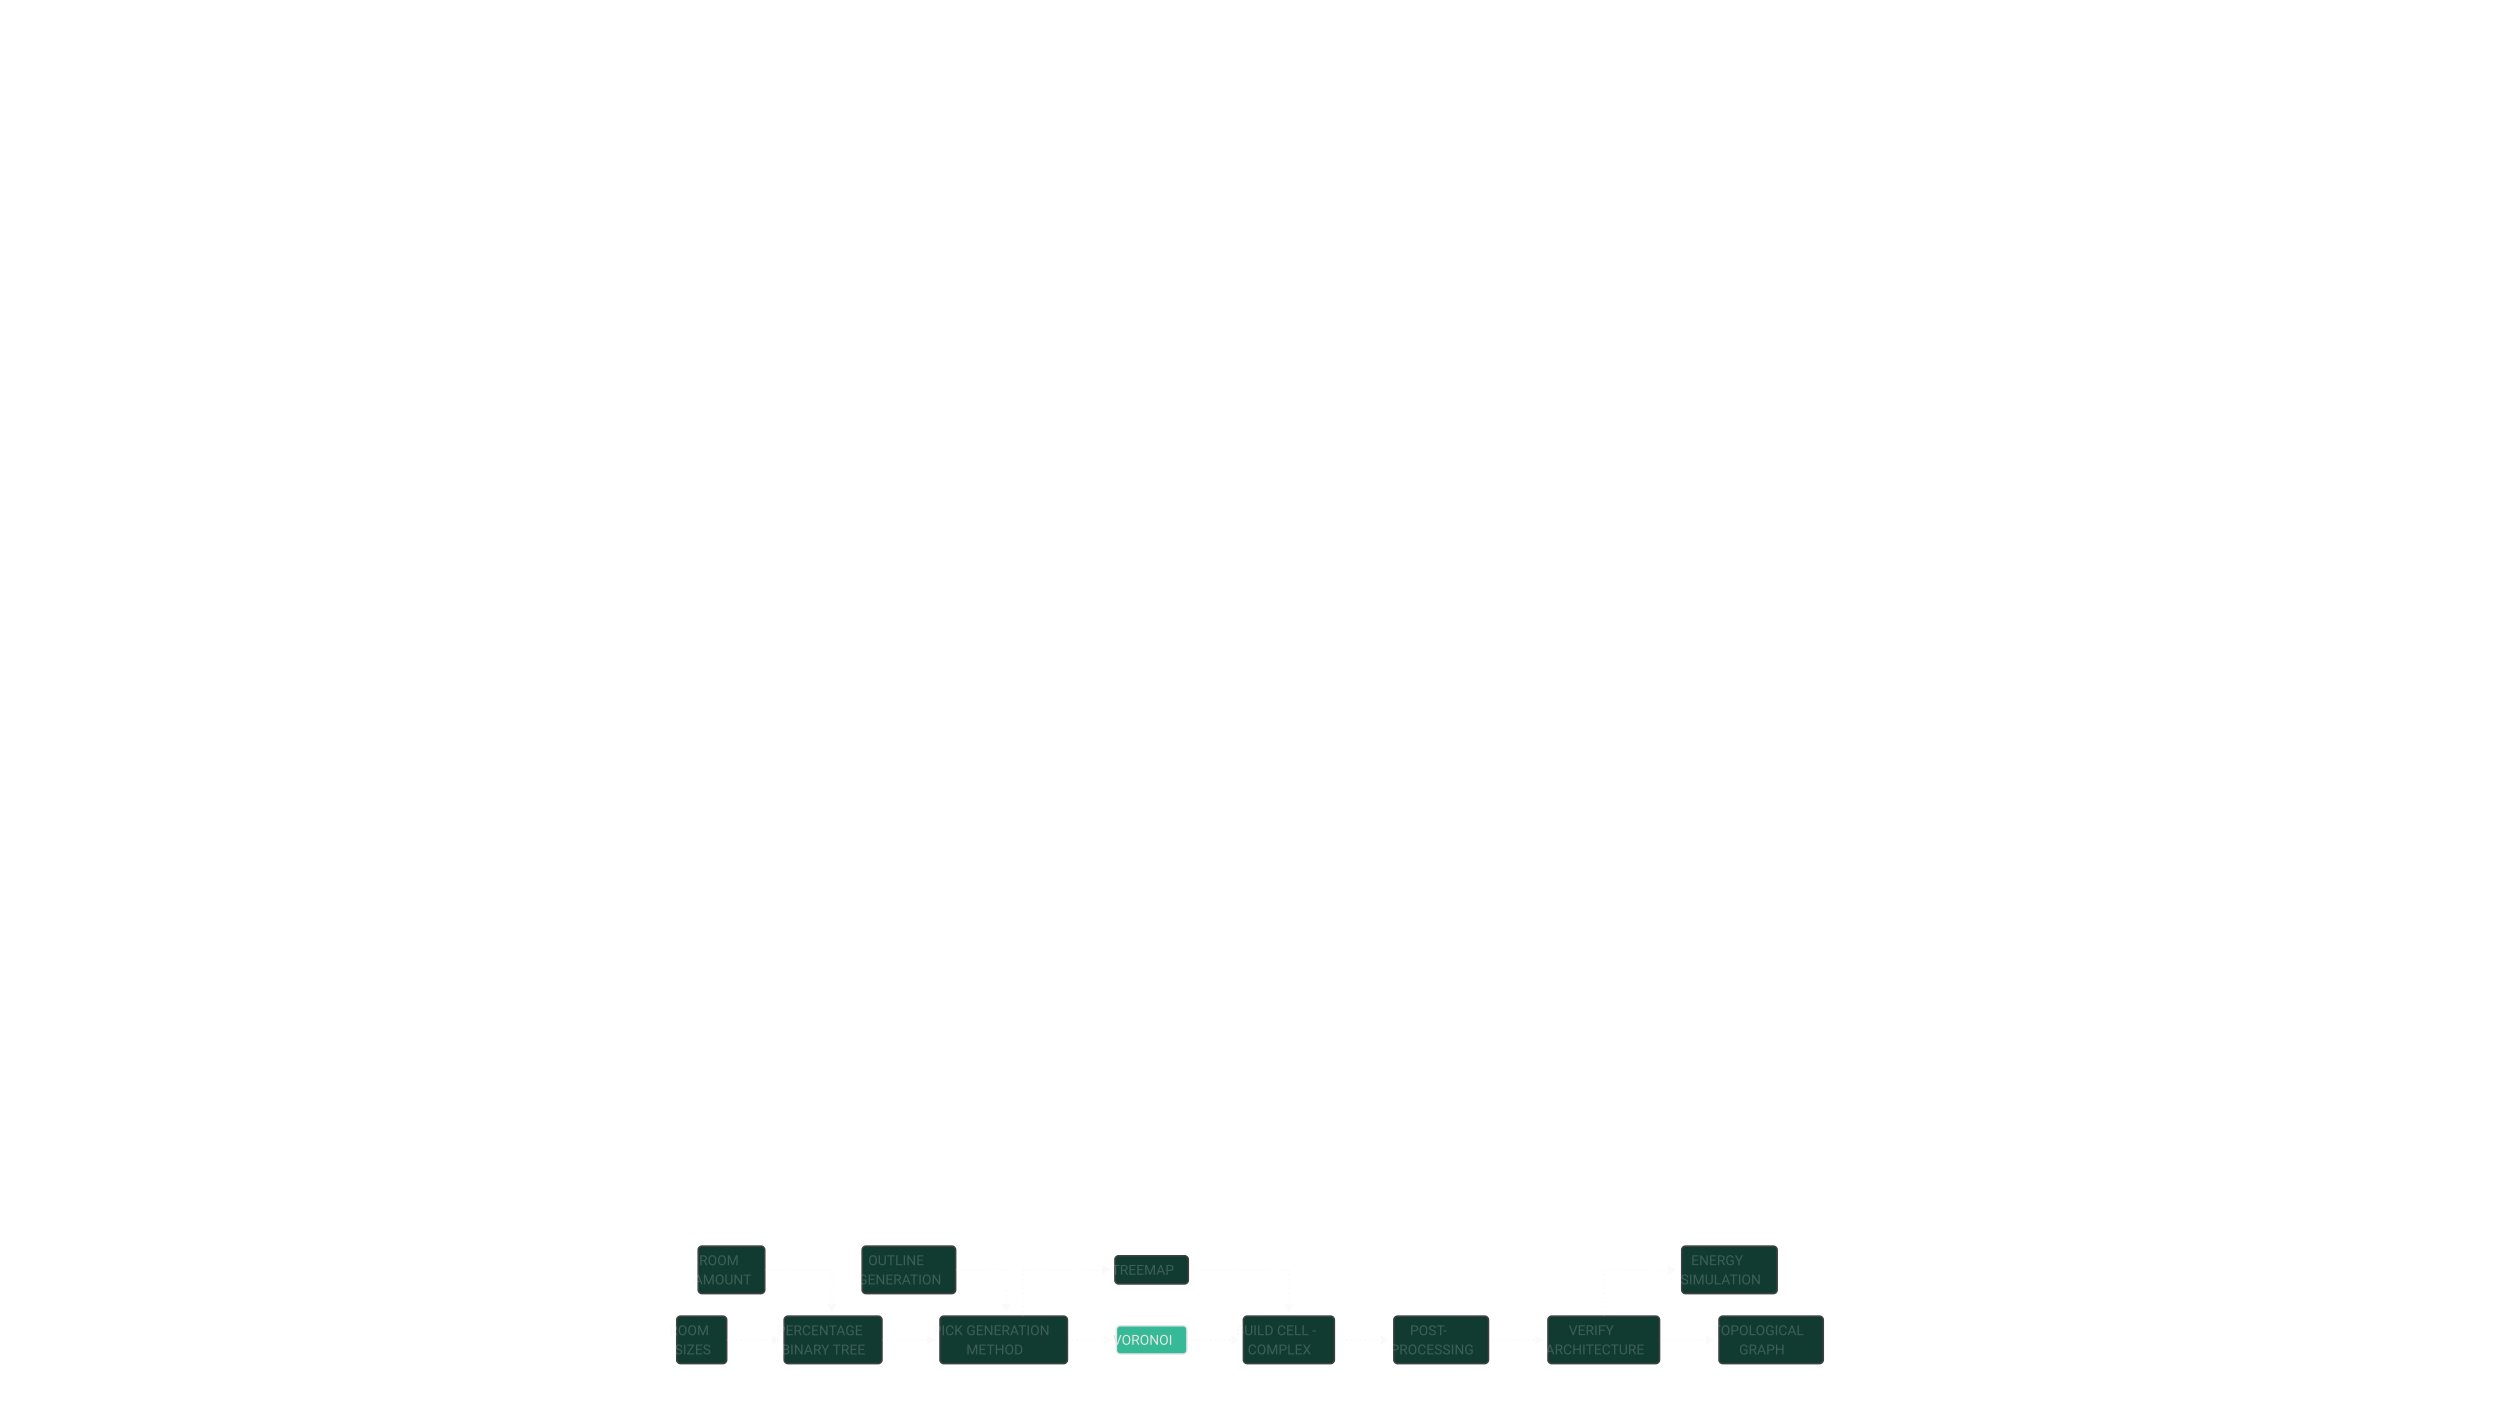
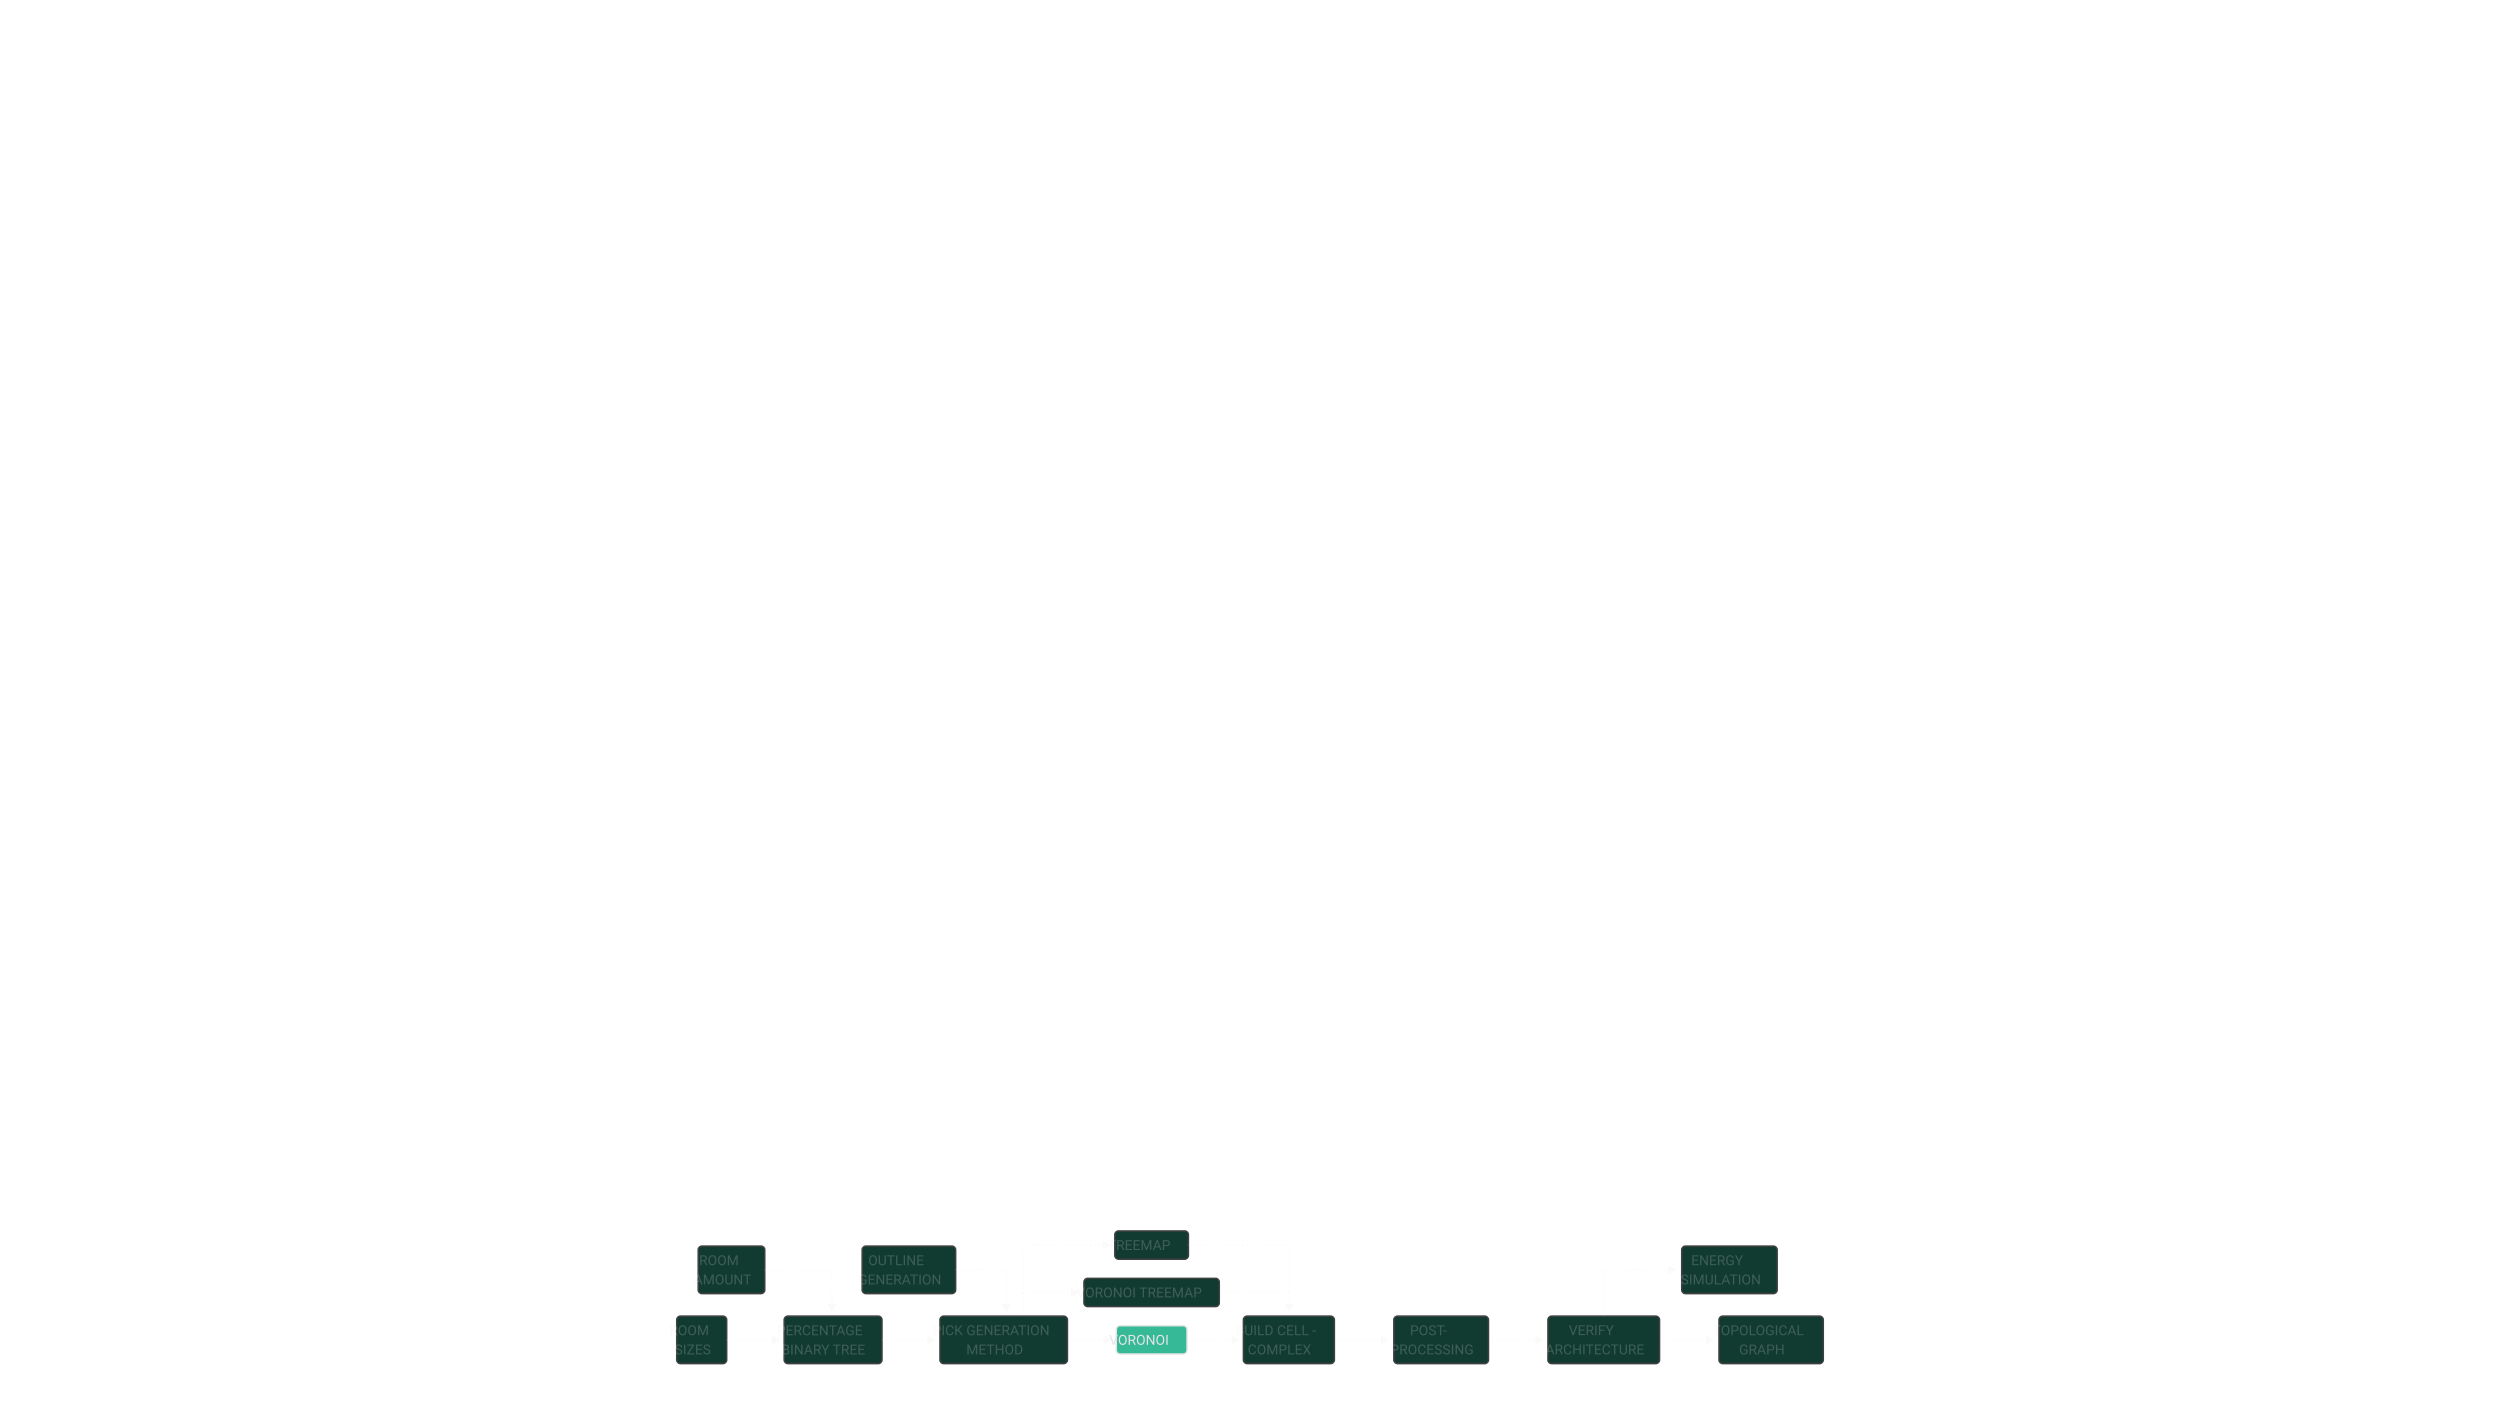
<svg xmlns="http://www.w3.org/2000/svg" id="svg1" width="1920" height="1080" version="1.1" viewBox="0 0 1920 1080" xml:space="preserve">
  <defs id="defs1">
    <marker style="overflow:visible" id="TriangleStart-3-7" refX="0" refY="0" orient="auto-start-reverse" markerWidth="5.324" markerHeight="6.155" viewBox="0 0 5.324 6.155" preserveAspectRatio="xMidYMid">
      <path transform="scale(0.5)" style="fill:context-stroke;fill-rule:evenodd;stroke:context-stroke;stroke-width:1pt" d="M 5.77,0 -2.88,5 V -5 Z" id="path135-67-5" />
    </marker>
    <marker style="overflow:visible" id="TriangleStart-35" refX="0" refY="0" orient="auto-start-reverse" markerWidth="5.324" markerHeight="6.155" viewBox="0 0 5.324 6.155" preserveAspectRatio="xMidYMid">
      <path transform="scale(0.5)" style="fill:context-stroke;fill-rule:evenodd;stroke:context-stroke;stroke-width:1pt" d="M 5.77,0 -2.88,5 V -5 Z" id="path135-62" />
    </marker>
    <marker style="overflow:visible" id="TriangleStart-36" refX="0" refY="0" orient="auto-start-reverse" markerWidth="5.324" markerHeight="6.155" viewBox="0 0 5.324 6.155" preserveAspectRatio="xMidYMid">
      <path transform="scale(0.5)" style="fill:context-stroke;fill-rule:evenodd;stroke:context-stroke;stroke-width:1pt" d="M 5.77,0 -2.88,5 V -5 Z" id="path135-7" />
    </marker>
-     <marker style="overflow:visible" id="TriangleStart-0-7-1" refX="0" refY="0" orient="auto-start-reverse" markerWidth="5.324" markerHeight="6.155" viewBox="0 0 5.324 6.155" preserveAspectRatio="xMidYMid">
-       <path transform="scale(0.5)" style="fill:context-stroke;fill-rule:evenodd;stroke:context-stroke;stroke-width:1pt" d="M 5.77,0 -2.88,5 V -5 Z" id="path135-6-6-2" />
-     </marker>
    <marker style="overflow:visible" id="TriangleStart-0-70" refX="0" refY="0" orient="auto-start-reverse" markerWidth="5.324" markerHeight="6.155" viewBox="0 0 5.324 6.155" preserveAspectRatio="xMidYMid">
      <path transform="scale(0.5)" style="fill:context-stroke;fill-rule:evenodd;stroke:context-stroke;stroke-width:1pt" d="M 5.77,0 -2.88,5 V -5 Z" id="path135-6-9" />
-     </marker>
-     <marker style="overflow:visible" id="TriangleStart-2-4-3" refX="0" refY="0" orient="auto-start-reverse" markerWidth="5.324" markerHeight="6.155" viewBox="0 0 5.324 6.155" preserveAspectRatio="xMidYMid">
-       <path transform="scale(0.5)" style="fill:context-stroke;fill-rule:evenodd;stroke:context-stroke;stroke-width:1pt" d="M 5.77,0 -2.88,5 V -5 Z" id="path135-0-5-6" />
    </marker>
    <marker style="overflow:visible" id="TriangleStart-2-0" refX="0" refY="0" orient="auto-start-reverse" markerWidth="5.324" markerHeight="6.155" viewBox="0 0 5.324 6.155" preserveAspectRatio="xMidYMid">
      <path transform="scale(0.5)" style="fill:context-stroke;fill-rule:evenodd;stroke:context-stroke;stroke-width:1pt" d="M 5.77,0 -2.88,5 V -5 Z" id="path135-0-6" />
    </marker>
+     <marker style="overflow:visible" id="TriangleStart-2-4" refX="0" refY="0" orient="auto-start-reverse" markerWidth="5.324" markerHeight="6.155" viewBox="0 0 5.324 6.155" preserveAspectRatio="xMidYMid">
+       <path transform="scale(0.5)" style="fill:context-stroke;fill-rule:evenodd;stroke:context-stroke;stroke-width:1pt" d="M 5.77,0 -2.88,5 V -5 Z" id="path135-0-5" />
+     </marker>
+     <marker style="overflow:visible" id="TriangleStart-0-7" refX="0" refY="0" orient="auto-start-reverse" markerWidth="5.324" markerHeight="6.155" viewBox="0 0 5.324 6.155" preserveAspectRatio="xMidYMid">
+       <path transform="scale(0.5)" style="fill:context-stroke;fill-rule:evenodd;stroke:context-stroke;stroke-width:1pt" d="M 5.77,0 -2.88,5 V -5 Z" id="path135-6-6" />
+     </marker>
+     <marker style="overflow:visible" id="TriangleStart" refX="0" refY="0" orient="auto-start-reverse" markerWidth="5.324" markerHeight="6.155" viewBox="0 0 5.324 6.155" preserveAspectRatio="xMidYMid">
+       <path transform="scale(0.5)" style="fill:context-stroke;fill-rule:evenodd;stroke:context-stroke;stroke-width:1pt" d="M 5.77,0 -2.88,5 V -5 Z" id="path135" />
+     </marker>
  </defs>
  <g id="g5-6" transform="matrix(0.5703585,0,0,0.5703585,519.135,940.4609)">
+     <g id="g1" transform="matrix(1.753283,0,0,1.753283,-910.314,-1682.311)">
+       <path style="fill:none;stroke:#e5e5e5;stroke-width:1.144;stroke-linecap:butt;stroke-linejoin:miter;stroke-miterlimit:4;stroke-dasharray:1.144, 2.288;stroke-dashoffset:0;stroke-opacity:1;marker-end:url(#TriangleStart-2-4);opacity:0.21" d="m 819.698,1048.071 h 30.133" id="path1418-2-6-2" />
+       <path fill-rule="nonzero" fill="rgb(24.706%, 74.902%, 68.235%)" fill-opacity="1" d="m 859.097,964.412 h 50.824 c 1.58,0 2.86,1.28 2.86,2.86 v 16.014 c 0,1.58 -1.28,2.86 -2.86,2.86 h -50.824 c -1.58,0 -2.86,-1.28 -2.86,-2.86 v -16.014 c 0,-1.58 1.28,-2.86 2.86,-2.86 z" id="path525-6" style="fill:#113b30;fill-opacity:1;stroke:#404040;stroke-width:1.144;stroke-dasharray:none;stroke-opacity:1" />
+       <text xml:space="preserve" style="font-style:normal;font-weight:normal;font-size:10.676px;line-height:1.35;font-family:sans-serif;fill:#e5e5e5;fill-opacity:1;stroke:none;stroke-width:0.572;opacity:0.21" x="884.628" y="979.074" id="text598-20-2-9">
+         <tspan x="884.628" y="979.074" style="font-style:normal;font-variant:normal;font-weight:normal;font-stretch:normal;font-size:10.676px;font-family:Roboto;-inkscape-font-specification:Roboto;text-align:center;text-anchor:middle;fill:#e5e5e5;fill-opacity:1;stroke-width:0.572" id="tspan1636-9-37">TREEMAP</tspan>
+       </text>
+       <path style="fill:none;stroke:#e5e5e5;stroke-width:1.144;stroke-linecap:butt;stroke-linejoin:miter;stroke-miterlimit:4;stroke-dasharray:1.144, 2.288;stroke-dashoffset:0;stroke-opacity:1;marker-end:url(#TriangleStart-0-7);opacity:0.21" d="m 785.542,1029.769 v -54.49 h 63.202" id="path3004-5" />
+       <path fill-rule="nonzero" fill="rgb(24.706%, 74.902%, 68.235%)" fill-opacity="1" d="m 860.259,1037.204 h 48.596 c 1.58,0 2.86,1.28 2.86,2.86 v 16.015 c 0,1.579 -1.28,2.86 -2.86,2.86 h -48.596 c -1.58,0 -2.86,-1.28 -2.86,-2.86 v -16.015 c 0,-1.58 1.28,-2.86 2.86,-2.86 z" id="path3312" style="fill:#35b996;fill-opacity:1;stroke:#e5e5e5;stroke-width:1.144;stroke-dasharray:none;stroke-opacity:1" />
+       <text xml:space="preserve" style="font-style:normal;font-weight:normal;font-size:10.676px;line-height:1.35;font-family:sans-serif;fill:#e5e5e5;fill-opacity:1;stroke:none;stroke-width:0.572" x="884.554" y="1051.866" id="text598-20-2-7">
+         <tspan x="884.554" y="1051.866" style="font-style:normal;font-variant:normal;font-weight:normal;font-stretch:normal;font-size:10.676px;font-family:Roboto;-inkscape-font-specification:Roboto;text-align:center;text-anchor:middle;fill:#e5e5e5;fill-opacity:1;stroke-width:0.572" id="tspan1636-9-3">VORONOI</tspan>
+       </text>
+       <path style="fill:none;stroke:#e5e5e5;stroke-width:1.144;stroke-linecap:butt;stroke-linejoin:miter;stroke-miterlimit:4;stroke-dasharray:1.144, 2.288;stroke-dashoffset:0;stroke-opacity:1;marker-start:url(#TriangleStart);opacity:0.21" d="M 948.085,1048.071 H 911.715" id="path3686" />
+       <path style="fill:none;stroke:#e5e5e5;stroke-width:1.144;stroke-linecap:butt;stroke-linejoin:miter;stroke-miterlimit:4;stroke-dasharray:1.144, 2.288;stroke-dashoffset:0;stroke-opacity:1;marker-start:url(#TriangleStart);opacity:0.21" d="M 990.326,1022.471 V 975.279 H 912.781" id="path3688" />
+       <path style="fill:none;stroke:#e5e5e5;stroke-width:1.144;stroke-linecap:butt;stroke-linejoin:miter;stroke-miterlimit:4;stroke-dasharray:1.144, 2.288;stroke-dashoffset:0;stroke-opacity:1;opacity:0.21" d="M 990.326,1011.675 H 936.484" id="path3688-3" />
+       <path fill-rule="nonzero" fill="rgb(24.706%, 74.902%, 68.235%)" fill-opacity="1" d="m 835.394,1000.808 h 98.23 c 1.58,0 2.86,1.28 2.86,2.86 v 16.015 c 0,1.58 -1.28,2.86 -2.86,2.86 h -98.23 c -1.58,0 -2.86,-1.28 -2.86,-2.86 v -16.015 c 0,-1.579 1.28,-2.86 2.86,-2.86 z" id="path4" style="fill:#113b30;fill-opacity:1;stroke:#404040;stroke-width:1.144;stroke-dasharray:none;stroke-opacity:1" />
+       <text xml:space="preserve" style="font-style:normal;font-weight:normal;font-size:10.676px;line-height:1.35;font-family:sans-serif;fill:#e5e5e5;fill-opacity:1;stroke:none;stroke-width:0.572;opacity:0.21" x="884.634" y="1015.47" id="text4">
+         <tspan x="884.634" y="1015.47" style="font-style:normal;font-variant:normal;font-weight:normal;font-stretch:normal;font-size:10.676px;font-family:Roboto;-inkscape-font-specification:Roboto;text-align:center;text-anchor:middle;fill:#e5e5e5;fill-opacity:1;stroke-width:0.572" id="tspan4">VORONOI TREEMAP</tspan>
+       </text>
+       <path style="fill:none;stroke:#e5e5e5;stroke-width:1.144;stroke-linecap:butt;stroke-linejoin:miter;stroke-miterlimit:4;stroke-dasharray:1.144, 2.288;stroke-dashoffset:0;stroke-opacity:1;marker-end:url(#TriangleStart-0-7);opacity:0.21" d="M 785.542,1011.675 H 824.615" id="path6" />
+     </g>
    <g id="use529-1" style="fill:#ebebeb;fill-opacity:1" transform="translate(1191.805,-4.999993)" />
    <g id="use537-8" style="fill:#ebebeb;fill-opacity:1" transform="translate(1235.805,-4.999993)" />
    <path fill-rule="nonzero" fill="rgb(24.706%, 74.902%, 68.235%)" fill-opacity="1" d="m 6,123.272 h 57.335 c 2.762,0 5,2.238 5,5 v 54 c 0,2.758 -2.238,5 -5,5 H 6 c -2.762,0 -5,-2.242 -5,-5 v -54 c 0,-2.762 2.238,-5 5,-5 z" id="path73-7" style="fill:#113b30;fill-opacity:1;stroke:#404040;stroke-width:2;stroke-dasharray:none;stroke-opacity:1" />
    <path fill-rule="nonzero" fill="rgb(24.706%, 74.902%, 68.235%)" fill-opacity="1" d="m 255.696,29 h 115.938 c 2.762,0 5,2.238 5,5 v 54 c 0,2.758 -2.238,5 -5,5 H 255.696 c -2.762,0 -5,-2.242 -5,-5 v -54 c 0,-2.762 2.238,-5 5,-5 z" id="path127-9" style="fill:#113b30;fill-opacity:1;stroke:#404040;stroke-width:2;stroke-dasharray:none;stroke-opacity:1" />
    <g id="use141-2" style="fill:#ebebeb;fill-opacity:1" transform="translate(763.3048,57.27172)" />
    <g id="use175-0" style="fill:#ebebeb;fill-opacity:1" transform="translate(925.1348,57.27172)" />
    <g id="use187-2" style="fill:#ebebeb;fill-opacity:1" transform="translate(984.1348,57.27172)" />
    <g id="use213-3" style="fill:#ebebeb;fill-opacity:1" transform="translate(962.6738,83.27172)" />
    <g id="use219-7" style="fill:#ebebeb;fill-opacity:1" transform="translate(990.6738,83.27172)" />
    <path fill-rule="nonzero" fill="rgb(24.706%, 74.902%, 68.235%)" fill-opacity="1" d="m 34.916,29 h 79.688 c 2.762,0 5,2.238 5,5 v 54 c 0,2.762 -2.238,5 -5,5 h -79.688 c -2.762,0 -5,-2.238 -5,-5 V 34 c 0,-2.762 2.238,-5 5,-5 z" id="path231-5" style="fill:#113b30;fill-opacity:1;stroke:#404040;stroke-width:2;stroke-dasharray:none;stroke-opacity:1" />
    <path fill-rule="nonzero" fill="rgb(24.706%, 74.902%, 68.235%)" fill-opacity="1" d="m 150.674,123.272 h 121.776 c 2.762,0 5,2.238 5,5 v 54 c 0,2.762 -2.238,5 -5,5 H 150.674 c -2.762,0 -5,-2.238 -5,-5 v -54 c 0,-2.762 2.238,-5 5,-5 z" id="path255-9" style="fill:#113b30;fill-opacity:1;stroke:#404040;stroke-width:2;stroke-dasharray:none;stroke-opacity:1" />
    <g id="use265-2" style="fill:#ebebeb;fill-opacity:1" transform="translate(486.4749,57.27172)" />
    <g id="use299-2" style="fill:#ebebeb;fill-opacity:1" transform="translate(521.5609,83.27172)" />
    <g id="use347-8" style="fill:#ebebeb;fill-opacity:1" transform="translate(1224.965,83.27172)" />
    <path fill-rule="nonzero" fill="rgb(24.706%, 74.902%, 68.235%)" fill-opacity="1" d="m 769.049,123.272 h 112.549 c 2.762,0 5,2.238 5,5 v 54 c 0,2.762 -2.238,5 -5,5 h -112.549 c -2.762,0 -5,-2.238 -5,-5 v -54 c 0,-2.762 2.238,-5 5,-5 z" id="path363-9" style="fill:#113b30;fill-opacity:1;stroke:#404040;stroke-width:2;stroke-dasharray:none;stroke-opacity:1" />
    <g id="use381-7" style="fill:#ebebeb;fill-opacity:1" transform="translate(1479.795,57.27172)" />
    <g id="use399-3" style="fill:#ebebeb;fill-opacity:1" transform="translate(1425.982,83.27172)" />
    <g id="use407-6" style="fill:#ebebeb;fill-opacity:1" transform="translate(1471.982,83.27172)" />
    <path style="opacity:0.21;fill:none;stroke:#e5e5e5;stroke-width:2;stroke-linecap:butt;stroke-linejoin:miter;stroke-miterlimit:4;stroke-dasharray:2, 4;stroke-dashoffset:0;stroke-opacity:1;marker-end:url(#TriangleStart-35)" d="m 68.335,155.272 h 64.918" id="path1418-2-1" />
    <path style="opacity:0.21;fill:none;stroke:#e5e5e5;stroke-width:2;stroke-linecap:butt;stroke-linejoin:miter;stroke-miterlimit:4;stroke-dasharray:2, 4;stroke-dashoffset:0;stroke-opacity:1;marker-end:url(#TriangleStart-2-0)" d="m 277.45,155.272 h 64.918" id="path1418-2-6-29" />
-     <path style="opacity:0.21;fill:none;stroke:#e5e5e5;stroke-width:2;stroke-linecap:butt;stroke-linejoin:miter;stroke-miterlimit:4;stroke-dasharray:2, 4;stroke-dashoffset:0;stroke-opacity:1;marker-end:url(#TriangleStart-2-4-3)" d="m 527.163,155.272 h 52.685" id="path1418-2-6-2-3" />
    <path style="opacity:0.21;fill:none;stroke:#e5e5e5;stroke-width:2;stroke-linecap:butt;stroke-linejoin:miter;stroke-miterlimit:4;stroke-dasharray:2, 4;stroke-dashoffset:0;stroke-opacity:1;marker-end:url(#TriangleStart-0-70)" d="m 119.604,61 h 90.365 v 49.73" id="path1418-2-3-1" />
    <text xml:space="preserve" style="font-style:normal;font-weight:normal;font-size:18.667px;line-height:1.35;font-family:sans-serif;opacity:0.21;fill:#e5e5e5;fill-opacity:1;stroke:none" x="313.44" y="54.711" id="text598-9">
      <tspan id="tspan596-4" x="313.44" y="54.711" style="font-style:normal;font-variant:normal;font-weight:normal;font-stretch:normal;font-size:18.667px;font-family:Roboto;-inkscape-font-specification:Roboto;text-align:center;text-anchor:middle;fill:#e5e5e5;fill-opacity:1">OUTLINE</tspan>
      <tspan x="313.44" y="80.56" id="tspan600-7" style="font-style:normal;font-variant:normal;font-weight:normal;font-stretch:normal;font-size:18.667px;font-family:Roboto;-inkscape-font-specification:Roboto;text-align:center;text-anchor:middle;fill:#e5e5e5;fill-opacity:1">GENERATION</tspan>
    </text>
    <path fill-rule="nonzero" fill="rgb(24.706%, 74.902%, 68.235%)" fill-opacity="1" d="m 360.471,123.272 h 161.693 c 2.762,0 5,2.238 5,5 v 54 c 0,2.762 -2.238,5 -5,5 H 360.471 c -2.762,0 -5,-2.238 -5,-5 v -54 c 0,-2.762 2.238,-5 5,-5 z" id="path165-1-8" style="fill:#113b30;fill-opacity:1;stroke:#404040;stroke-width:2;stroke-dasharray:none;stroke-opacity:1" />
    <text xml:space="preserve" style="font-style:normal;font-weight:normal;font-size:18.667px;line-height:1.35;font-family:sans-serif;opacity:0.21;fill:#e5e5e5;fill-opacity:1;stroke:none" x="441.331" y="148.983" id="text598-20-5-4">
      <tspan x="441.331" y="148.983" id="tspan600-3-5-5" style="font-style:normal;font-variant:normal;font-weight:normal;font-stretch:normal;font-size:18.667px;font-family:Roboto;-inkscape-font-specification:Roboto;text-align:center;text-anchor:middle;fill:#e5e5e5;fill-opacity:1">PICK GENERATION</tspan>
      <tspan x="441.331" y="174.832" style="font-style:normal;font-variant:normal;font-weight:normal;font-stretch:normal;font-size:18.667px;font-family:Roboto;-inkscape-font-specification:Roboto;text-align:center;text-anchor:middle;fill:#e5e5e5;fill-opacity:1" id="tspan1636-4-0">METHOD</tspan>
-     </text>
-     <path fill-rule="nonzero" fill="rgb(24.706%, 74.902%, 68.235%)" fill-opacity="1" d="m 596.05,41.993 h 88.862 c 2.762,0 5,2.238 5,5 v 28 c 0,2.762 -2.238,5 -5,5 h -88.862 c -2.762,0 -5,-2.238 -5,-5 v -28 c 0,-2.762 2.238,-5 5,-5 z" id="path525-6-3" style="fill:#113b30;fill-opacity:1;stroke:#404040;stroke-width:2;stroke-dasharray:none;stroke-opacity:1" />
-     <text xml:space="preserve" style="font-style:normal;font-weight:normal;font-size:18.667px;line-height:1.35;font-family:sans-serif;opacity:0.21;fill:#e5e5e5;fill-opacity:1;stroke:none" x="640.689" y="67.629" id="text598-20-2-9-6">
-       <tspan x="640.689" y="67.629" style="font-style:normal;font-variant:normal;font-weight:normal;font-stretch:normal;font-size:18.667px;font-family:Roboto;-inkscape-font-specification:Roboto;text-align:center;text-anchor:middle;fill:#e5e5e5;fill-opacity:1" id="tspan1636-9-37-1">TREEMAP</tspan>
    </text>
    <text xml:space="preserve" style="font-style:normal;font-weight:normal;font-size:18.667px;line-height:1.35;font-family:sans-serif;opacity:0.21;fill:#e5e5e5;fill-opacity:1;stroke:none" x="824.736" y="148.983" id="text598-20-2-7-2-0">
      <tspan x="824.736" y="148.983" style="font-style:normal;font-variant:normal;font-weight:normal;font-stretch:normal;font-size:18.667px;font-family:Roboto;-inkscape-font-specification:Roboto;text-align:center;text-anchor:middle;fill:#e5e5e5;fill-opacity:1" id="tspan1917-6">BUILD CELL -</tspan>
      <tspan x="824.736" y="174.832" style="font-style:normal;font-variant:normal;font-weight:normal;font-stretch:normal;font-size:18.667px;font-family:Roboto;-inkscape-font-specification:Roboto;text-align:center;text-anchor:middle;fill:#e5e5e5;fill-opacity:1" id="tspan3684-3">COMPLEX</tspan>
    </text>
    <path fill-rule="nonzero" fill="rgb(24.706%, 74.902%, 68.235%)" fill-opacity="1" d="m 1179.124,123.272 h 140.319 c 2.762,0 5,2.238 5,5 v 54 c 0,2.762 -2.238,5 -5,5 h -140.319 c -2.762,0 -5,-2.238 -5,-5 v -54 c 0,-2.762 2.238,-5 5,-5 z" id="path363-3-2" style="fill:#113b30;fill-opacity:1;stroke:#404040;stroke-width:2;stroke-dasharray:none;stroke-opacity:1" />
    <text xml:space="preserve" style="font-style:normal;font-weight:normal;font-size:18.667px;line-height:1.35;font-family:sans-serif;opacity:0.21;fill:#e5e5e5;fill-opacity:1;stroke:none" x="1249.475" y="148.892" id="text598-20-2-7-2-4-0">
      <tspan x="1249.475" y="148.892" style="font-style:normal;font-variant:normal;font-weight:normal;font-stretch:normal;font-size:18.667px;font-family:Roboto;-inkscape-font-specification:Roboto;text-align:center;text-anchor:middle;fill:#e5e5e5;fill-opacity:1" id="tspan1917-8-6">VERIFY</tspan>
      <tspan x="1249.475" y="174.741" style="font-style:normal;font-variant:normal;font-weight:normal;font-stretch:normal;font-size:18.667px;font-family:Roboto;-inkscape-font-specification:Roboto;text-align:center;text-anchor:middle;fill:#e5e5e5;fill-opacity:1" id="tspan1978-1">ARCHITECTURE</tspan>
    </text>
    <path fill-rule="nonzero" fill="rgb(24.706%, 74.902%, 68.235%)" fill-opacity="1" d="m 1409.443,123.272 h 130.479 c 2.762,0 5,2.238 5,5 v 54 c 0,2.762 -2.238,5 -5,5 h -130.479 c -2.762,0 -5,-2.238 -5,-5 v -54 c 0,-2.762 2.238,-5 5,-5 z" id="path363-3-4-5" style="fill:#113b30;fill-opacity:1;stroke:#404040;stroke-width:2;stroke-dasharray:none;stroke-opacity:1" />
    <text xml:space="preserve" style="font-style:normal;font-weight:normal;font-size:18.667px;line-height:1.35;font-family:sans-serif;opacity:0.21;fill:#e5e5e5;fill-opacity:1;stroke:none" x="1474.356" y="148.983" id="text598-20-2-7-2-4-3-5">
      <tspan x="1474.356" y="148.983" style="font-style:normal;font-variant:normal;font-weight:normal;font-stretch:normal;font-size:18.667px;font-family:Roboto;-inkscape-font-specification:Roboto;text-align:center;text-anchor:middle;fill:#e5e5e5;fill-opacity:1" id="tspan4058-4">TOPOLOGICAL</tspan>
      <tspan x="1474.356" y="174.832" style="font-style:normal;font-variant:normal;font-weight:normal;font-stretch:normal;font-size:18.667px;font-family:Roboto;-inkscape-font-specification:Roboto;text-align:center;text-anchor:middle;fill:#e5e5e5;fill-opacity:1" id="tspan4062-7">GRAPH</tspan>
    </text>
    <text xml:space="preserve" style="font-style:normal;font-weight:normal;font-size:18.667px;line-height:1.35;font-family:sans-serif;opacity:0.21;fill:#e5e5e5;fill-opacity:1;stroke:none" x="210.523" y="149.074" id="text598-8-6">
      <tspan x="210.523" y="149.074" id="tspan600-9-5" style="font-style:normal;font-variant:normal;font-weight:normal;font-stretch:normal;font-size:18.667px;font-family:Roboto;-inkscape-font-specification:Roboto;text-align:center;text-anchor:middle;fill:#e5e5e5;fill-opacity:1">PERCENTAGE</tspan>
      <tspan x="210.523" y="174.923" style="font-style:normal;font-variant:normal;font-weight:normal;font-stretch:normal;font-size:18.667px;font-family:Roboto;-inkscape-font-specification:Roboto;text-align:center;text-anchor:middle;fill:#e5e5e5;fill-opacity:1" id="tspan1593-6">BINARY TREE</tspan>
    </text>
    <text xml:space="preserve" style="font-style:normal;font-weight:normal;font-size:18.667px;line-height:1.35;font-family:sans-serif;opacity:0.21;fill:#e5e5e5;fill-opacity:1;stroke:none" x="74.846" y="54.711" id="text598-2-9">
      <tspan x="74.846" y="54.711" style="font-style:normal;font-variant:normal;font-weight:normal;font-stretch:normal;font-size:18.667px;font-family:Roboto;-inkscape-font-specification:Roboto;text-align:center;text-anchor:middle;fill:#e5e5e5;fill-opacity:1" id="tspan1550-3">ROOM</tspan>
      <tspan x="74.846" y="80.56" style="font-style:normal;font-variant:normal;font-weight:normal;font-stretch:normal;font-size:18.667px;font-family:Roboto;-inkscape-font-specification:Roboto;text-align:center;text-anchor:middle;fill:#e5e5e5;fill-opacity:1" id="tspan1683-7">AMOUNT</tspan>
    </text>
    <text xml:space="preserve" style="font-style:normal;font-weight:normal;font-size:18.667px;line-height:1.35;font-family:sans-serif;opacity:0.21;fill:#e5e5e5;fill-opacity:1;stroke:none" x="34.769" y="148.983" id="text598-2-7-4">
      <tspan x="34.769" y="148.983" style="font-style:normal;font-variant:normal;font-weight:normal;font-stretch:normal;font-size:18.667px;font-family:Roboto;-inkscape-font-specification:Roboto;text-align:center;text-anchor:middle;fill:#e5e5e5;fill-opacity:1" id="tspan1550-9-5">ROOM</tspan>
      <tspan x="34.769" y="174.832" style="font-style:normal;font-variant:normal;font-weight:normal;font-stretch:normal;font-size:18.667px;font-family:Roboto;-inkscape-font-specification:Roboto;text-align:center;text-anchor:middle;fill:#e5e5e5;fill-opacity:1" id="tspan1679-2">SIZES</tspan>
    </text>
    <path style="opacity:0.21;fill:none;stroke:#e5e5e5;stroke-width:2;stroke-linecap:butt;stroke-linejoin:miter;stroke-miterlimit:4;stroke-dasharray:2, 4;stroke-dashoffset:0;stroke-opacity:1;marker-end:url(#TriangleStart-0-70)" d="m 376.634,61 h 68.038 v 49.73" id="path3004-54" />
-     <path style="opacity:0.21;fill:none;stroke:#e5e5e5;stroke-width:2;stroke-linecap:butt;stroke-linejoin:miter;stroke-miterlimit:4;stroke-dasharray:2, 4;stroke-dashoffset:0;stroke-opacity:1;marker-end:url(#TriangleStart-0-7-1)" d="M 467.444,123.272 V 61 h 110.504" id="path3004-5-7" />
-     <path fill-rule="nonzero" fill="rgb(24.706%, 74.902%, 68.235%)" fill-opacity="1" d="m 598.082,136.272 h 84.967 c 2.762,0 5,2.238 5,5 v 28 c 0,2.762 -2.238,5 -5,5 h -84.967 c -2.762,0 -5,-2.238 -5,-5 v -28 c 0,-2.762 2.238,-5 5,-5 z" id="path3312-4" style="fill:#35b996;fill-opacity:1;stroke:#e5e5e5;stroke-width:2;stroke-dasharray:none;stroke-opacity:1" />
-     <text xml:space="preserve" style="font-style:normal;font-weight:normal;font-size:18.667px;line-height:1.35;font-family:sans-serif;opacity:1;fill:#e5e5e5;fill-opacity:1;stroke:none" x="640.559" y="161.907" id="text598-20-2-7-4">
-       <tspan x="640.559" y="161.907" style="font-style:normal;font-variant:normal;font-weight:normal;font-stretch:normal;font-size:18.667px;font-family:Roboto;-inkscape-font-specification:Roboto;text-align:center;text-anchor:middle;fill:#e5e5e5;fill-opacity:1" id="tspan1636-9-3-3">VORONOI</tspan>
-     </text>
-     <path style="opacity:0.21;fill:none;stroke:#e5e5e5;stroke-width:2;stroke-linecap:butt;stroke-linejoin:miter;stroke-miterlimit:4;stroke-dasharray:2, 4;stroke-dashoffset:0;stroke-opacity:1;marker-start:url(#TriangleStart-35)" d="M 751.639,155.272 H 688.049" id="path3686-0" />
-     <path style="opacity:0.21;fill:none;stroke:#e5e5e5;stroke-width:2;stroke-linecap:butt;stroke-linejoin:miter;stroke-miterlimit:4;stroke-dasharray:2, 4;stroke-dashoffset:0;stroke-opacity:1;marker-start:url(#TriangleStart-35)" d="M 825.493,111.043 V 61 H 689.912" id="path3688-7" />
    <path style="opacity:0.21;fill:none;stroke:#e5e5e5;stroke-width:2;stroke-linecap:butt;stroke-linejoin:miter;stroke-miterlimit:4;stroke-dasharray:2, 4;stroke-dashoffset:0;stroke-opacity:1;marker-start:url(#TriangleStart-35)" d="M 952.378,155.272 H 886.598" id="path4022-8" />
    <path style="opacity:0.21;fill:none;stroke:#e5e5e5;stroke-width:2;stroke-linecap:butt;stroke-linejoin:miter;stroke-miterlimit:4;stroke-dasharray:2, 4;stroke-dashoffset:0;stroke-opacity:1;marker-start:url(#TriangleStart-36)" d="m 1160.881,155.272 h -65.78" id="path4022-5" />
    <path style="opacity:0.21;fill:none;stroke:#e5e5e5;stroke-width:2;stroke-linecap:butt;stroke-linejoin:miter;stroke-miterlimit:4;stroke-dasharray:2, 4;stroke-dashoffset:0;stroke-opacity:1;marker-start:url(#TriangleStart-35)" d="m 1390.223,155.272 h -65.78" id="path4096-6" />
    <path style="opacity:0.21;fill:none;stroke:#e5e5e5;stroke-width:2;stroke-linecap:butt;stroke-linejoin:miter;stroke-miterlimit:4;stroke-dasharray:2, 4;stroke-dashoffset:0;stroke-opacity:1;marker-start:url(#TriangleStart-3-7)" d="m 1339.021,61 h -89.737 v 62.272" id="path4096-5-8" />
    <path fill-rule="nonzero" fill="rgb(24.706%, 74.902%, 68.235%)" fill-opacity="1" d="m 1359.241,29 h 118.594 c 2.762,0 5,2.238 5,5 v 54 c 0,2.762 -2.238,5 -5,5 h -118.594 c -2.762,0 -5,-2.238 -5,-5 v -54 c 0,-2.762 2.238,-5 5,-5 z" id="path6-8" style="fill:#113b30;fill-opacity:1;stroke:#404040;stroke-width:2;stroke-dasharray:none;stroke-opacity:1" />
    <text xml:space="preserve" style="font-style:normal;font-weight:normal;font-size:18.667px;line-height:1.35;font-family:sans-serif;opacity:0.21;fill:#e5e5e5;fill-opacity:1;stroke:none" x="1418.958" y="54.711" id="text2-4">
      <tspan x="1418.958" y="54.711" style="font-style:normal;font-variant:normal;font-weight:normal;font-stretch:normal;font-size:18.667px;font-family:Roboto;-inkscape-font-specification:Roboto;text-align:center;text-anchor:middle;fill:#e5e5e5;fill-opacity:1" id="tspan2-3">ENERGY</tspan>
      <tspan x="1418.958" y="80.56" style="font-style:normal;font-variant:normal;font-weight:normal;font-stretch:normal;font-size:18.667px;font-family:Roboto;-inkscape-font-specification:Roboto;text-align:center;text-anchor:middle;fill:#e5e5e5;fill-opacity:1" id="tspan3-1">SIMULATION</tspan>
    </text>
    <path fill-rule="nonzero" fill="rgb(24.706%, 74.902%, 68.235%)" fill-opacity="1" d="m 971.598,123.272 h 117.503 c 2.762,0 5,2.238 5,5 v 54 c 0,2.762 -2.238,5 -5,5 H 971.598 c -2.762,0 -5,-2.238 -5,-5 v -54 c 0,-2.762 2.238,-5 5,-5 z" id="path7" style="fill:#113b30;fill-opacity:1;stroke:#404040;stroke-width:2;stroke-dasharray:none;stroke-opacity:1" />
    <text xml:space="preserve" style="font-style:normal;font-weight:normal;font-size:18.667px;line-height:1.35;font-family:sans-serif;opacity:0.21;fill:#e5e5e5;fill-opacity:1;stroke:none" x="1030.268" y="148.983" id="text5">
      <tspan x="1030.268" y="148.983" style="font-style:normal;font-variant:normal;font-weight:normal;font-stretch:normal;font-size:18.667px;font-family:Roboto;-inkscape-font-specification:Roboto;text-align:center;text-anchor:middle;fill:#e5e5e5;fill-opacity:1" id="tspan5">POST-</tspan>
      <tspan x="1030.268" y="174.832" style="font-style:normal;font-variant:normal;font-weight:normal;font-stretch:normal;font-size:18.667px;font-family:Roboto;-inkscape-font-specification:Roboto;text-align:center;text-anchor:middle;fill:#e5e5e5;fill-opacity:1" id="tspan6">PROCESSING</tspan>
    </text>
  </g>
  <g id="g7" transform="translate(242,511.9997)" />
</svg>
